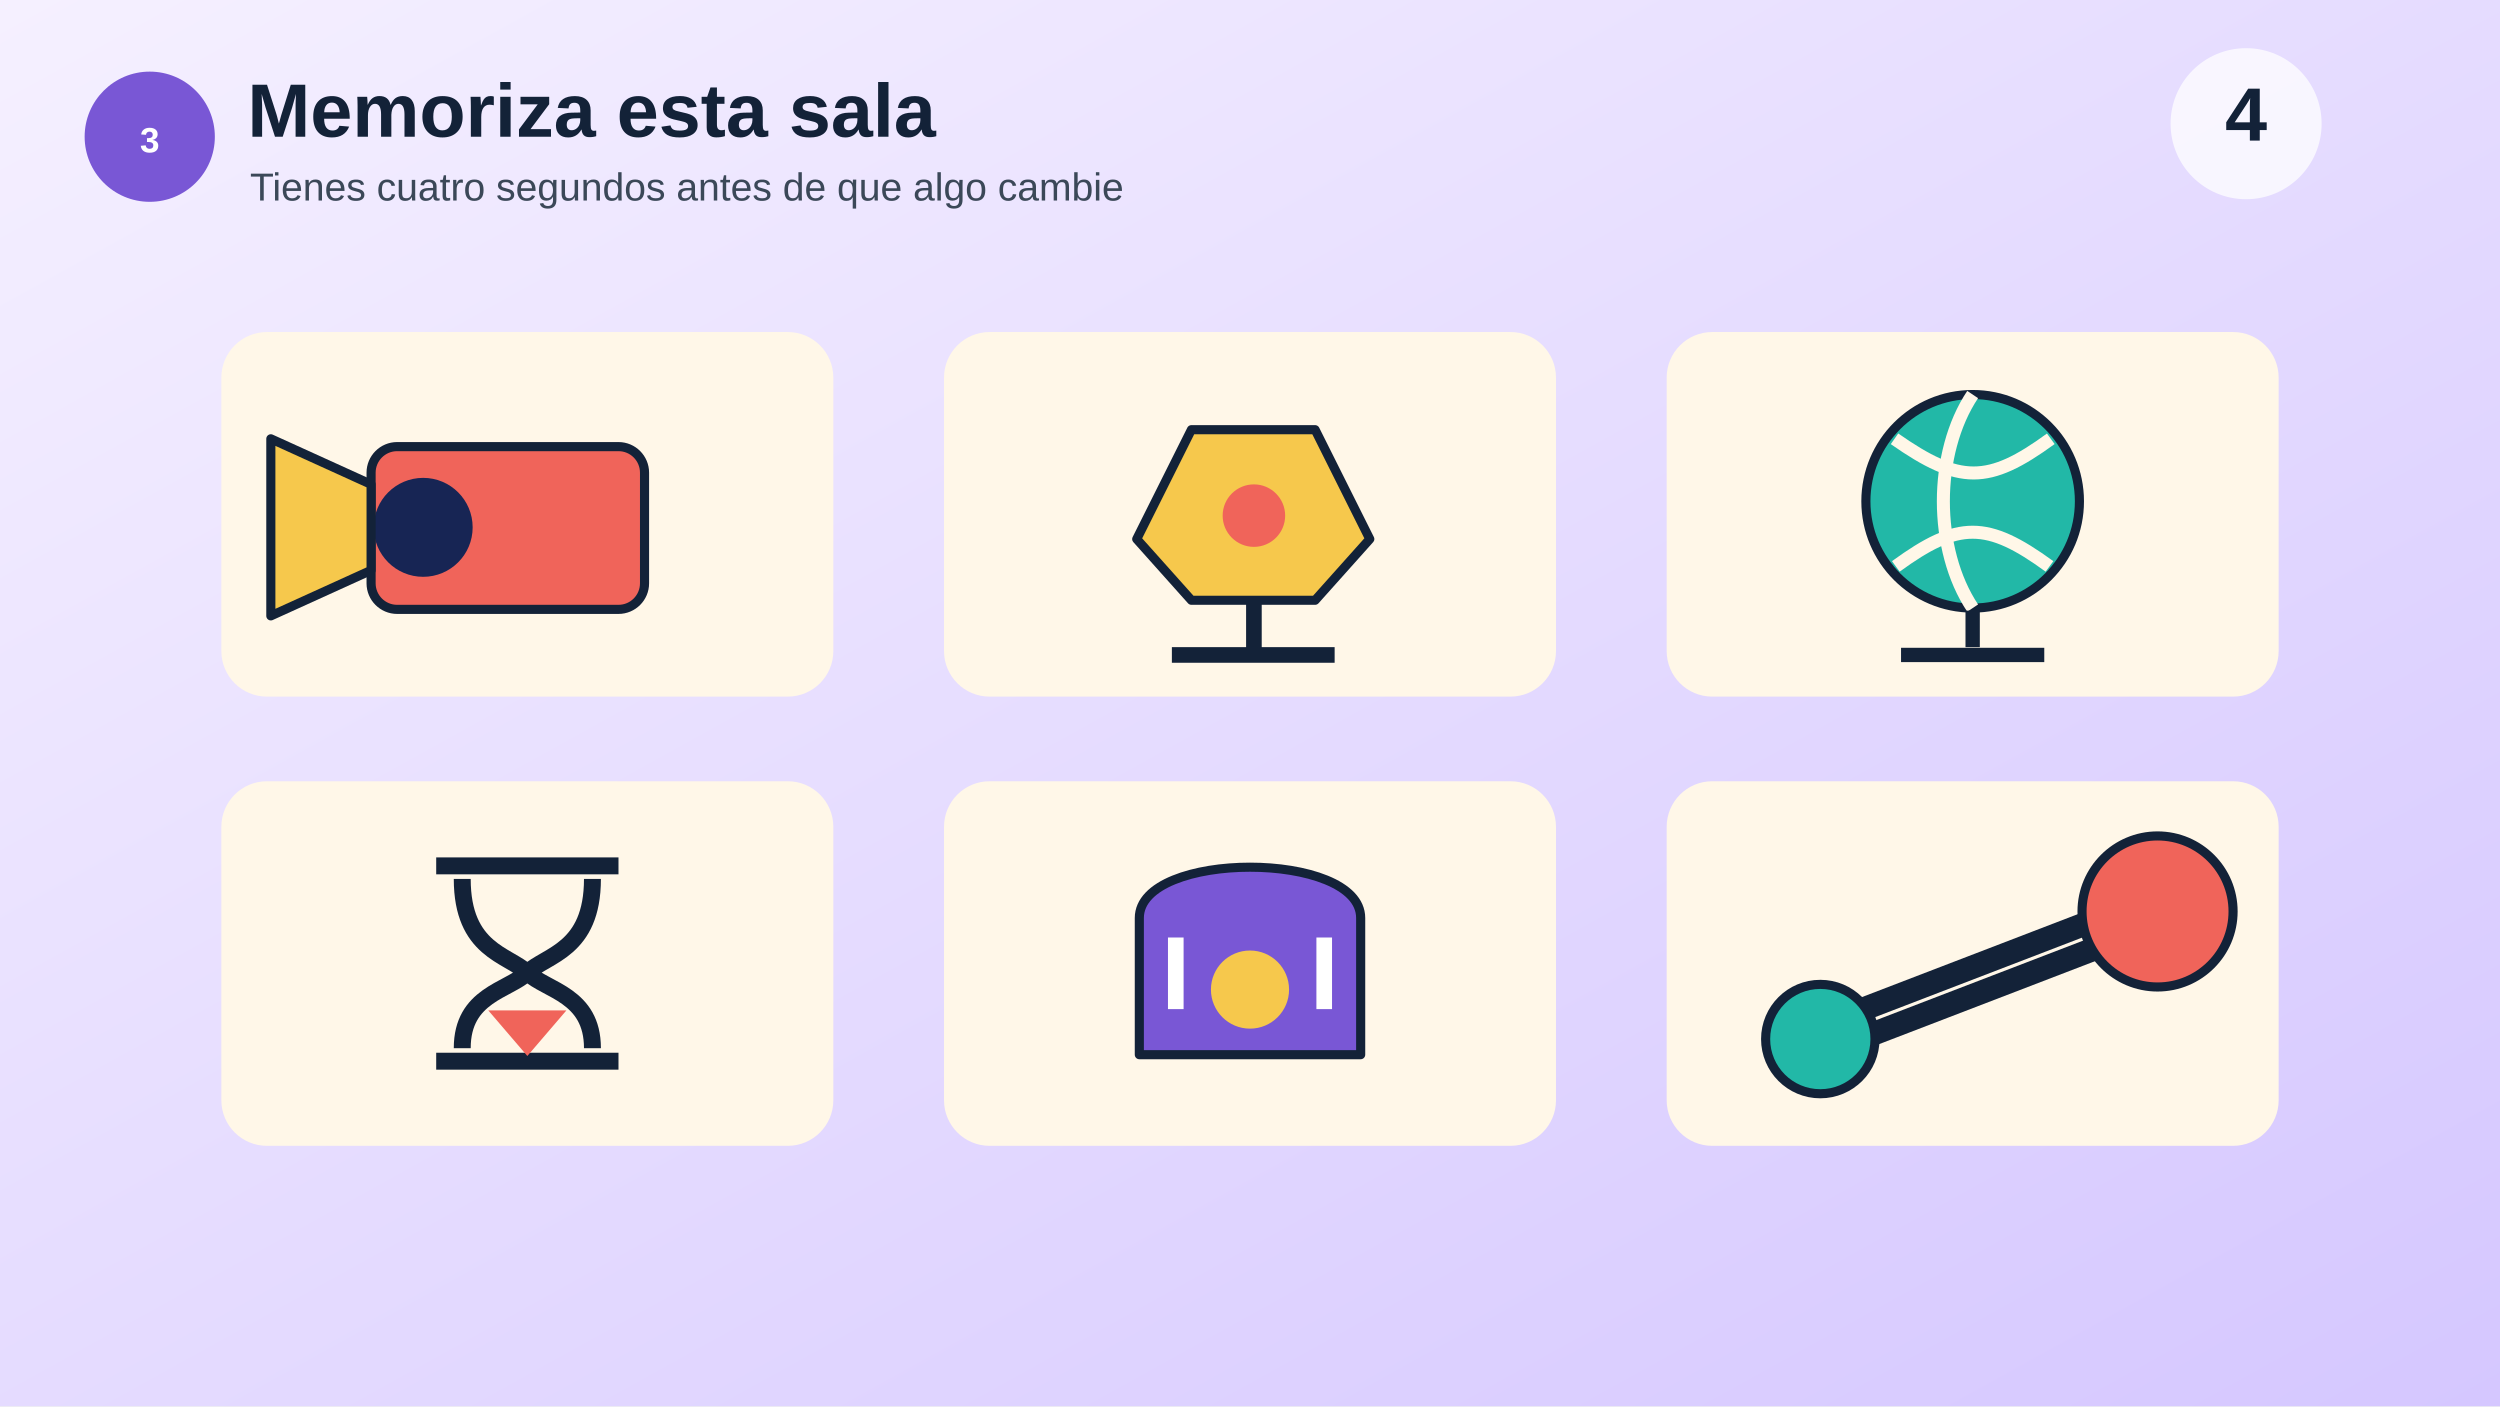
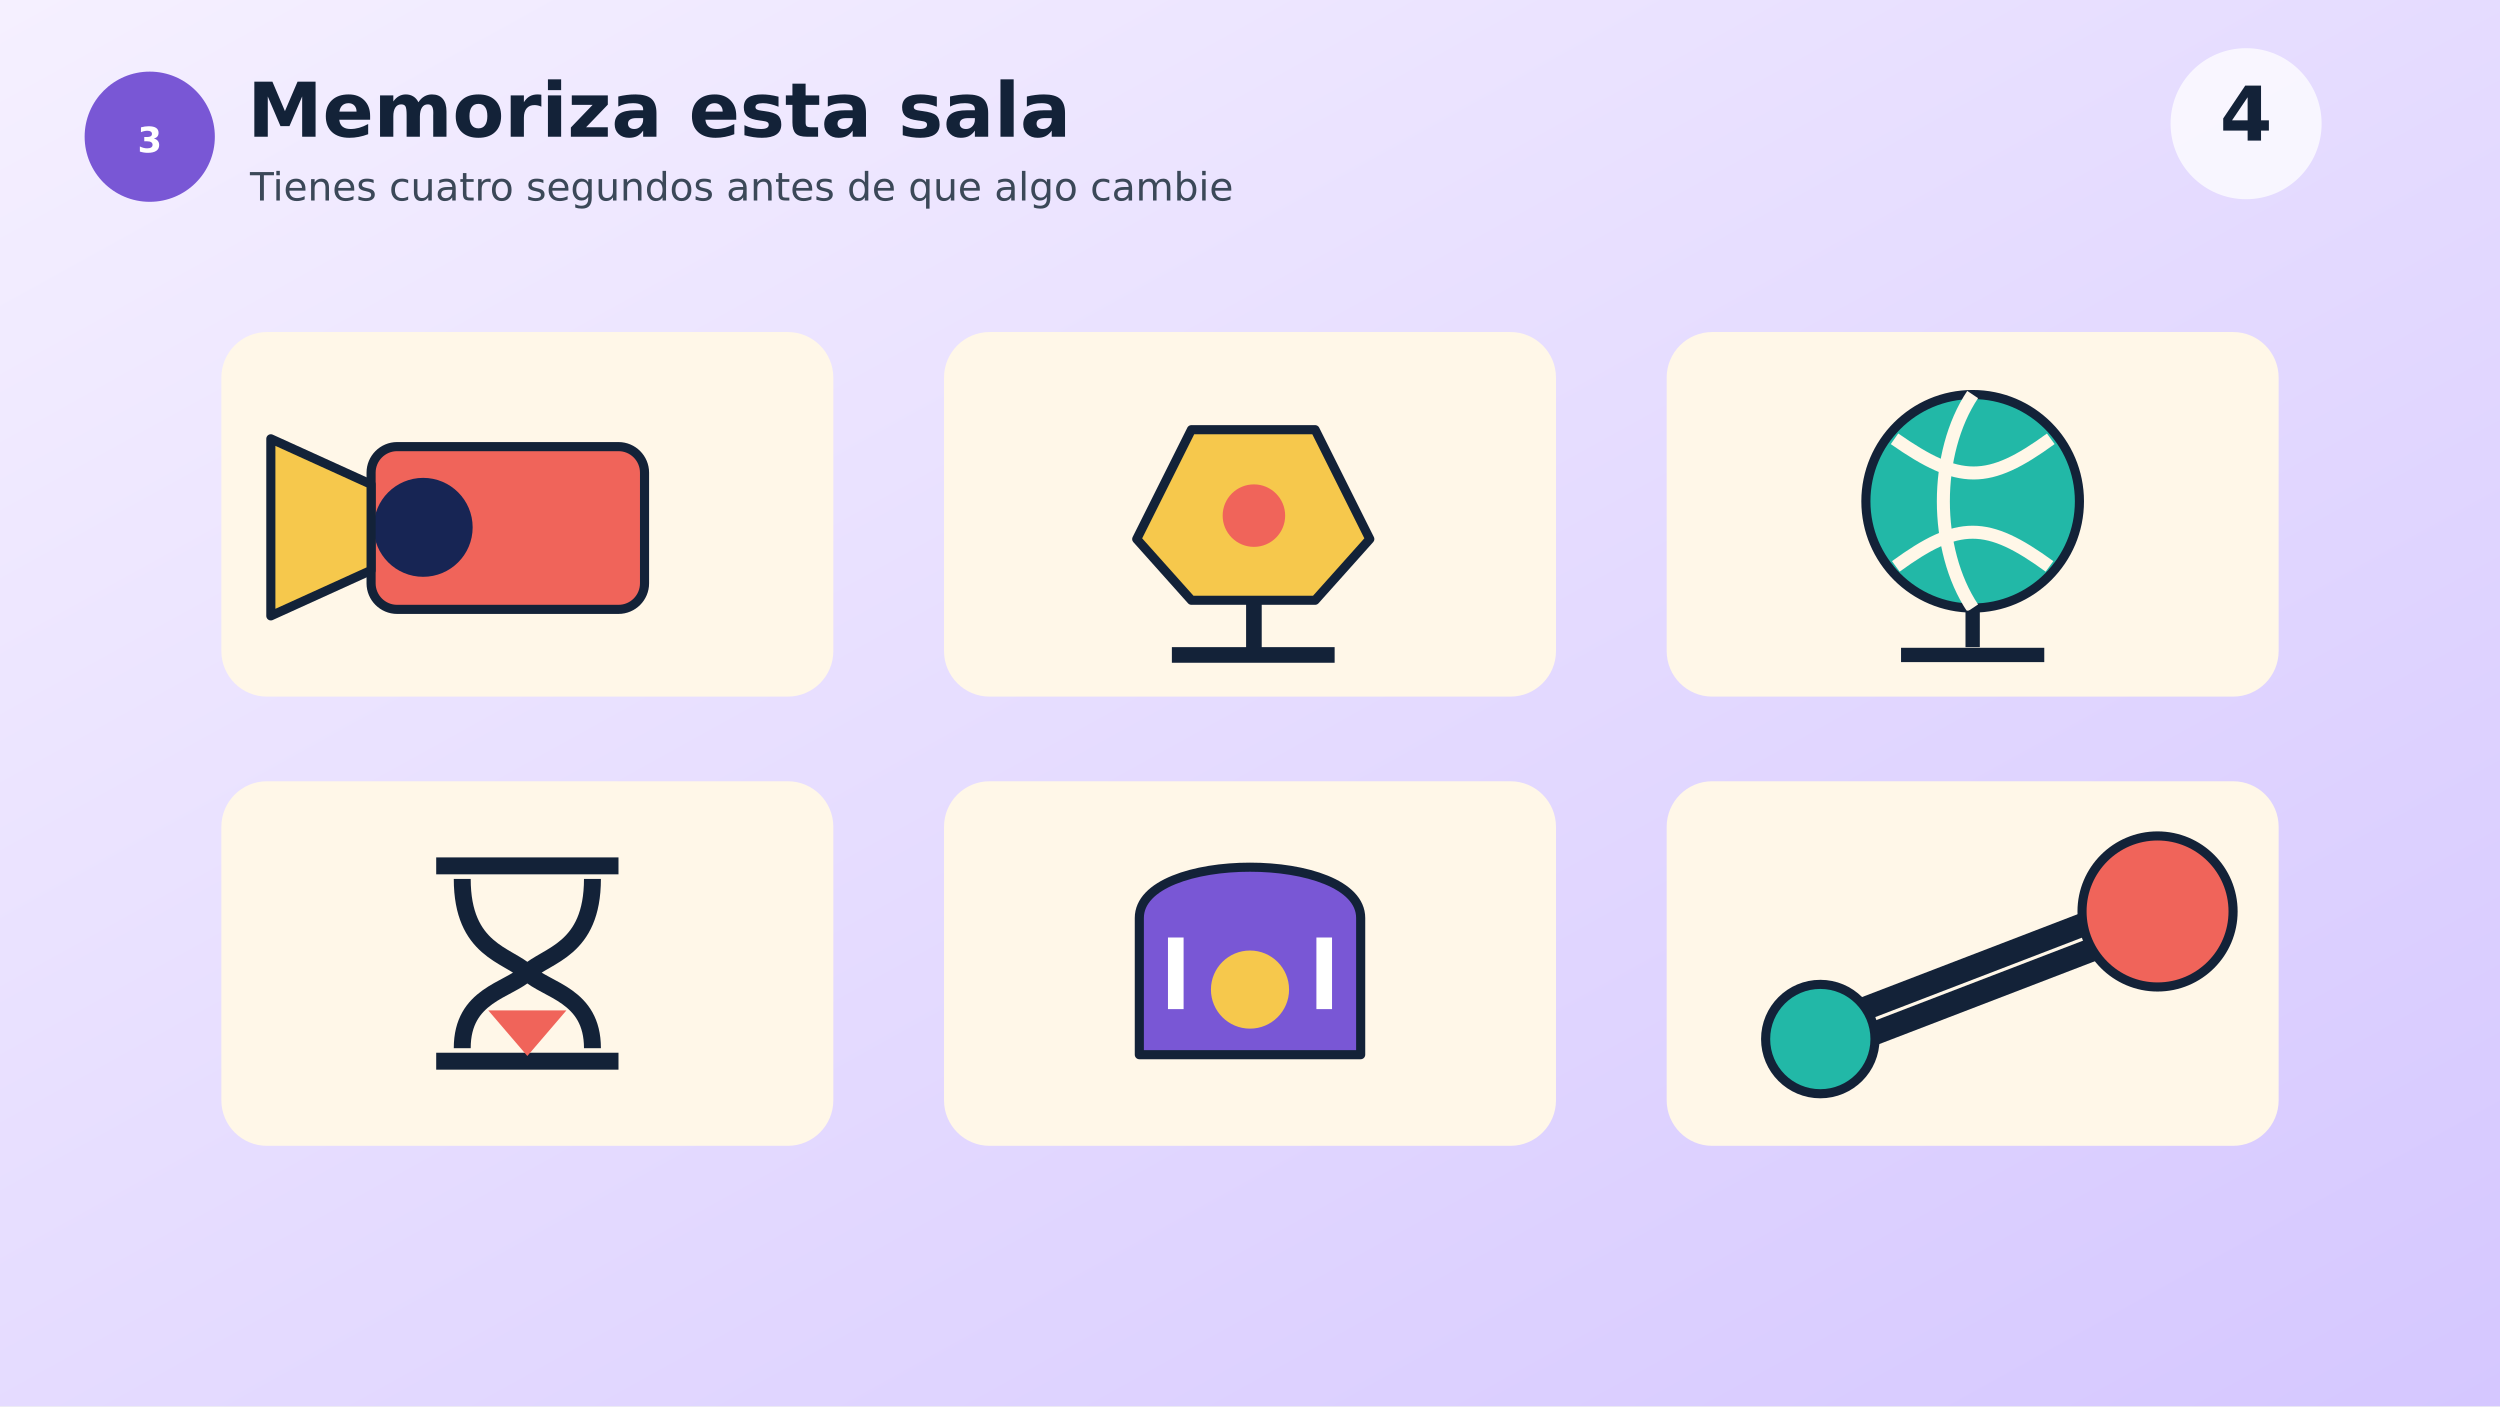
<svg xmlns="http://www.w3.org/2000/svg" width="3840" height="2160" viewBox="0 0 1920 1080">
  <defs>
    <linearGradient id="bg" y2="1">
      <stop stop-color="#f5f0ff" />
      <stop offset="1" stop-color="#d5c7ff" />
    </linearGradient>
-     <filter id="ds">
-       <feDropShadow dy="10" stdDeviation="9" flood-opacity=".15" />
-     </filter>
-     <style>.title{font:700 58px Arial,sans-serif;fill:#132238}.sub{font:400 30px Arial,sans-serif;fill:#3b4858}.obj{stroke:#132238;stroke-width:7;stroke-linejoin:round}</style>
+     <style>.title{font-weight:700;font-size:58px;font-family:"DejaVu Sans",sans-serif;fill:#132238}.sub{font-weight:400;font-size:30px;font-family:"DejaVu Sans",sans-serif;fill:#3b4858}.obj{stroke:#132238;stroke-width:7;stroke-linejoin:round}</style>
  </defs>
  <rect width="1920" height="1080" fill="url(#bg)" />
  <circle cx="115" cy="105" r="50" fill="#7957d5" />
-   <text x="115" y="117" text-anchor="middle" font-family="Arial" font-size="27" font-weight="700" fill="#fff">3</text>
+   <text x="115" y="117" text-anchor="middle" font-family="DejaVu Sans" font-size="27" font-weight="700" fill="#fff">3</text>
  <text x="190" y="105" class="title">Memoriza esta sala</text>
  <text x="192" y="154" class="sub">Tienes cuatro segundos antes de que algo cambie</text>
  <g transform="translate(170 255)">
    <g transform="translate(0 0)">
      <rect width="470" height="280" rx="35" fill="#fff7e8" />
      <rect x="115" y="88" width="210" height="125" rx="20" fill="#f0645a" class="obj" />
      <circle cx="155" cy="150" r="38" fill="#172554" />
      <path d="M115 117L38 82v136l77-35Z" fill="#f6c84c" class="obj" />
    </g>
    <g transform="translate(555 0)">
      <rect width="470" height="280" rx="35" fill="#fff7e8" />
      <path d="M190 75h95l42 84-42 47h-95l-42-47Z" fill="#f6c84c" class="obj" />
      <path d="M238 206v42M175 248h125" stroke="#132238" stroke-width="12" />
      <circle cx="238" cy="141" r="24" fill="#f0645a" />
    </g>
    <g transform="translate(1110 0)">
      <rect width="470" height="280" rx="35" fill="#fff7e8" />
      <circle cx="235" cy="130" r="82" fill="#22b8a7" class="obj" />
      <path d="M235 48c-30 45-30 119 0 164M175 82c50 35 72 35 120 0M176 180c48-35 70-35 118 0" fill="none" stroke="#fff7e8" stroke-width="10" />
      <path d="M235 214v28M180 248h110" stroke="#132238" stroke-width="11" />
    </g>
    <g transform="translate(0 345)">
      <rect width="470" height="280" rx="35" fill="#fff7e8" />
      <path d="M165 65h140M165 215h140M185 75c0 55 35 58 50 72-15 14-50 17-50 58M285 75c0 55-35 58-50 72 15 14 50 17 50 58" fill="none" stroke="#132238" stroke-width="13" />
      <path d="M205 176h60l-30 35Z" fill="#f0645a" />
    </g>
    <g transform="translate(555 345)">
      <rect width="470" height="280" rx="35" fill="#fff7e8" />
      <path d="M150 105c0-52 170-52 170 0v105H150Z" fill="#7957d5" class="obj" />
      <path d="M178 120v55M292 120v55" stroke="#fff" stroke-width="12" />
      <circle cx="235" cy="160" r="30" fill="#f6c84c" />
    </g>
    <g transform="translate(1110 345)">
      <rect width="470" height="280" rx="35" fill="#fff7e8" />
      <path d="M112 190l255-98M130 205l255-98" stroke="#132238" stroke-width="18" />
      <circle cx="118" cy="198" r="42" fill="#22b8a7" class="obj" />
      <circle cx="377" cy="100" r="58" fill="#f0645a" class="obj" />
    </g>
  </g>
  <g transform="translate(1725 95)">
    <circle r="58" fill="#fff" opacity=".75" />
    <text y="13" text-anchor="middle" class="title" font-size="39">4</text>
  </g>
</svg>
